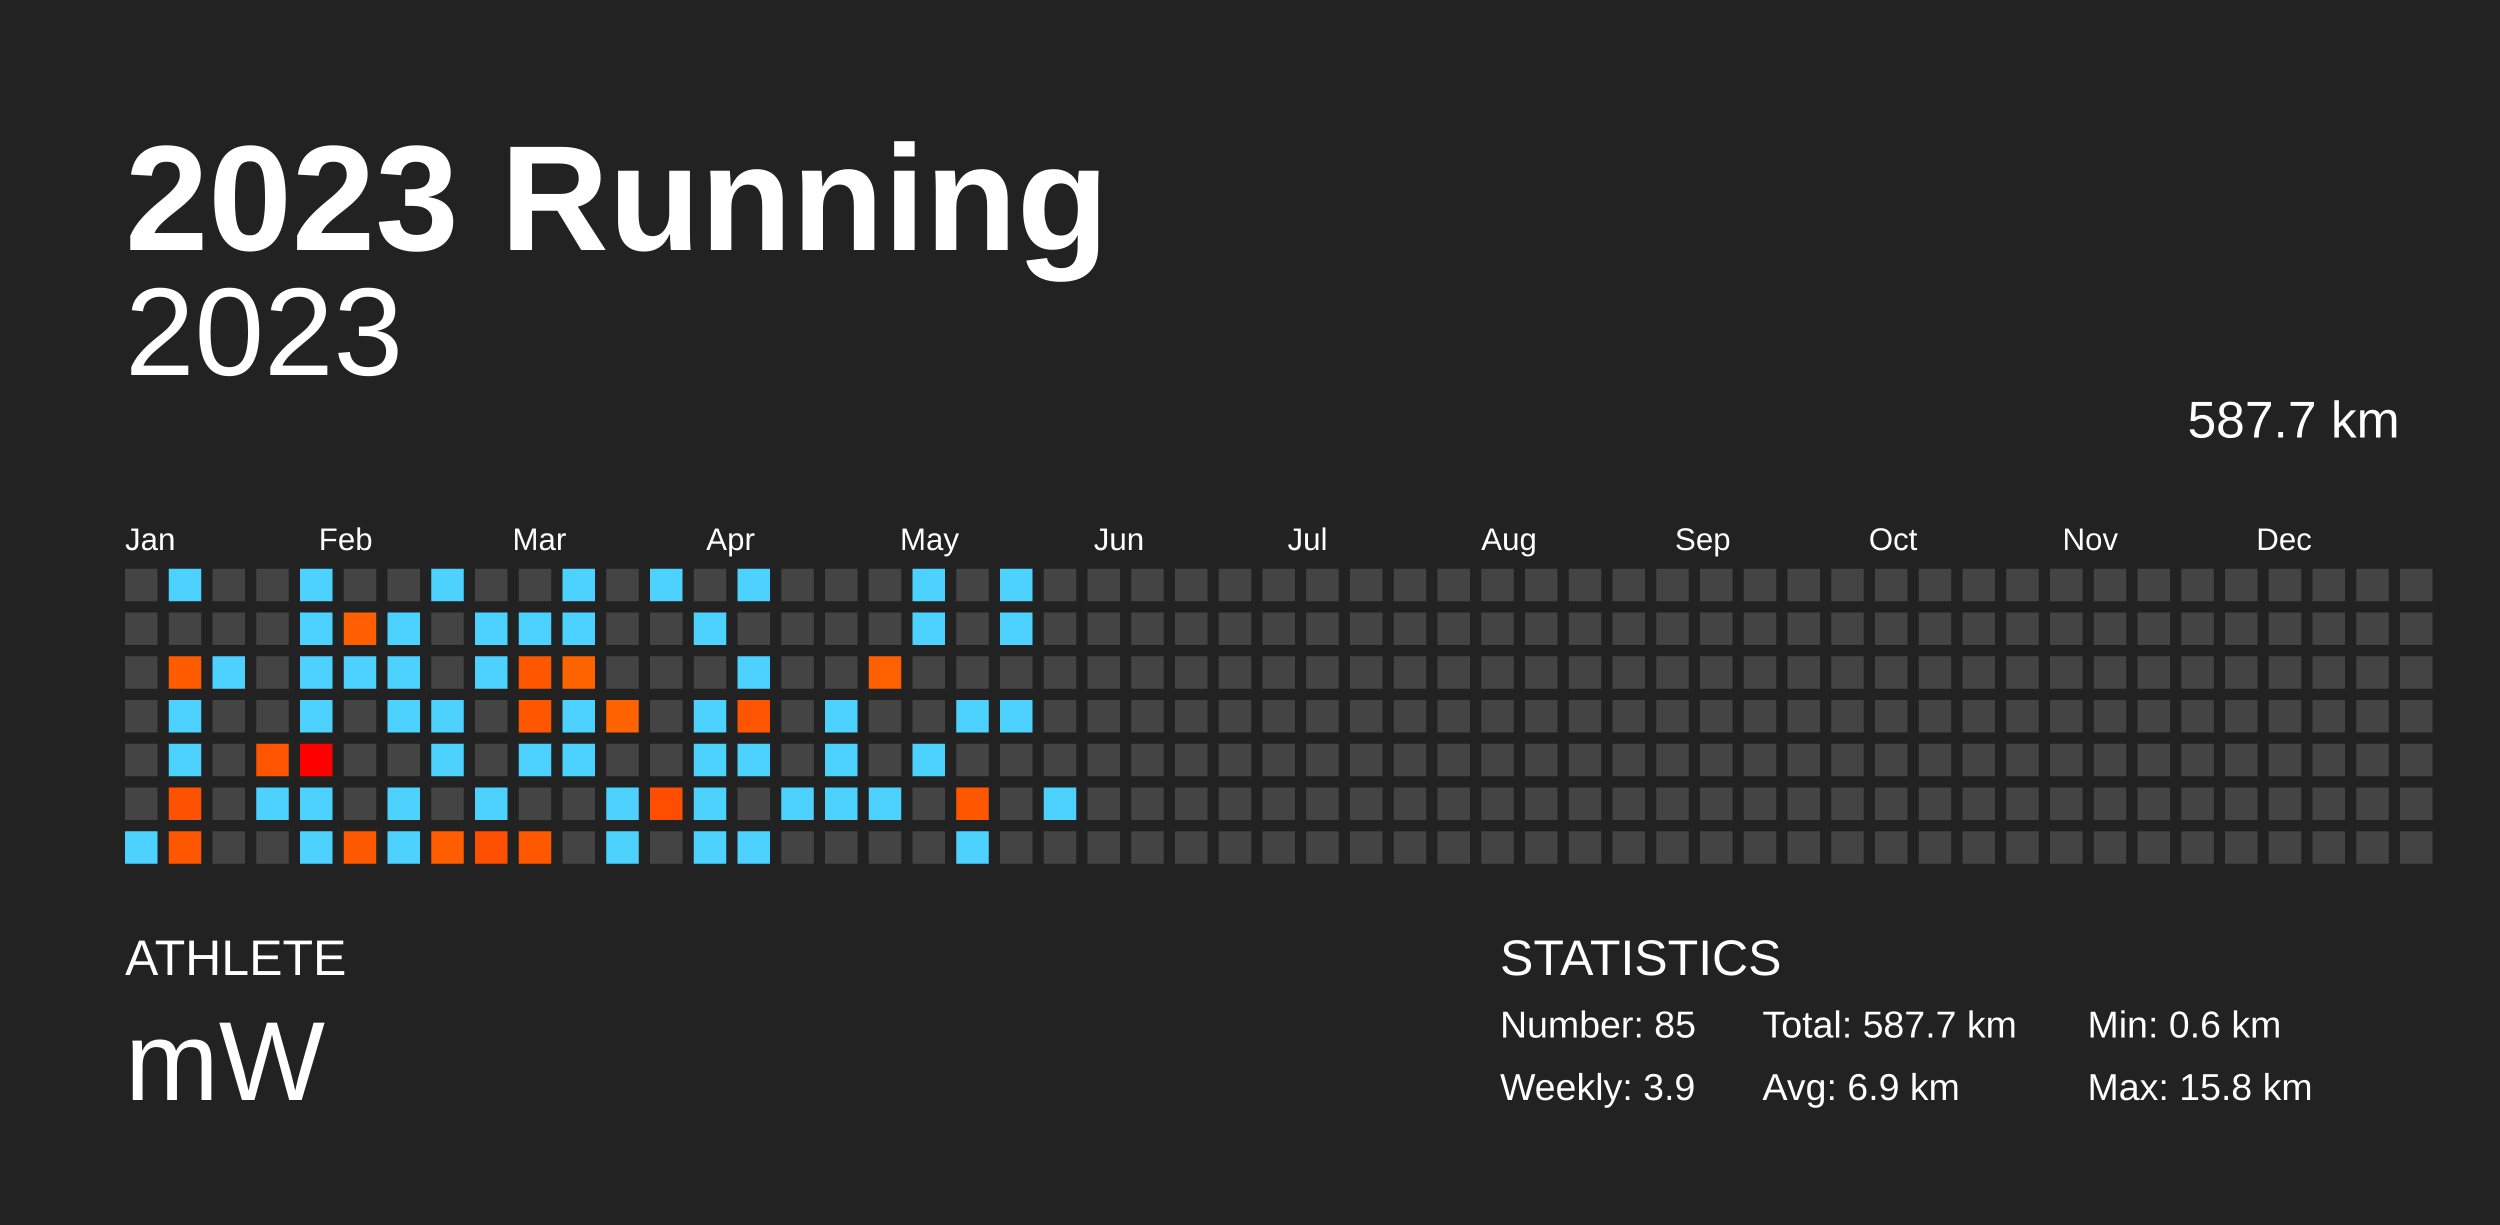
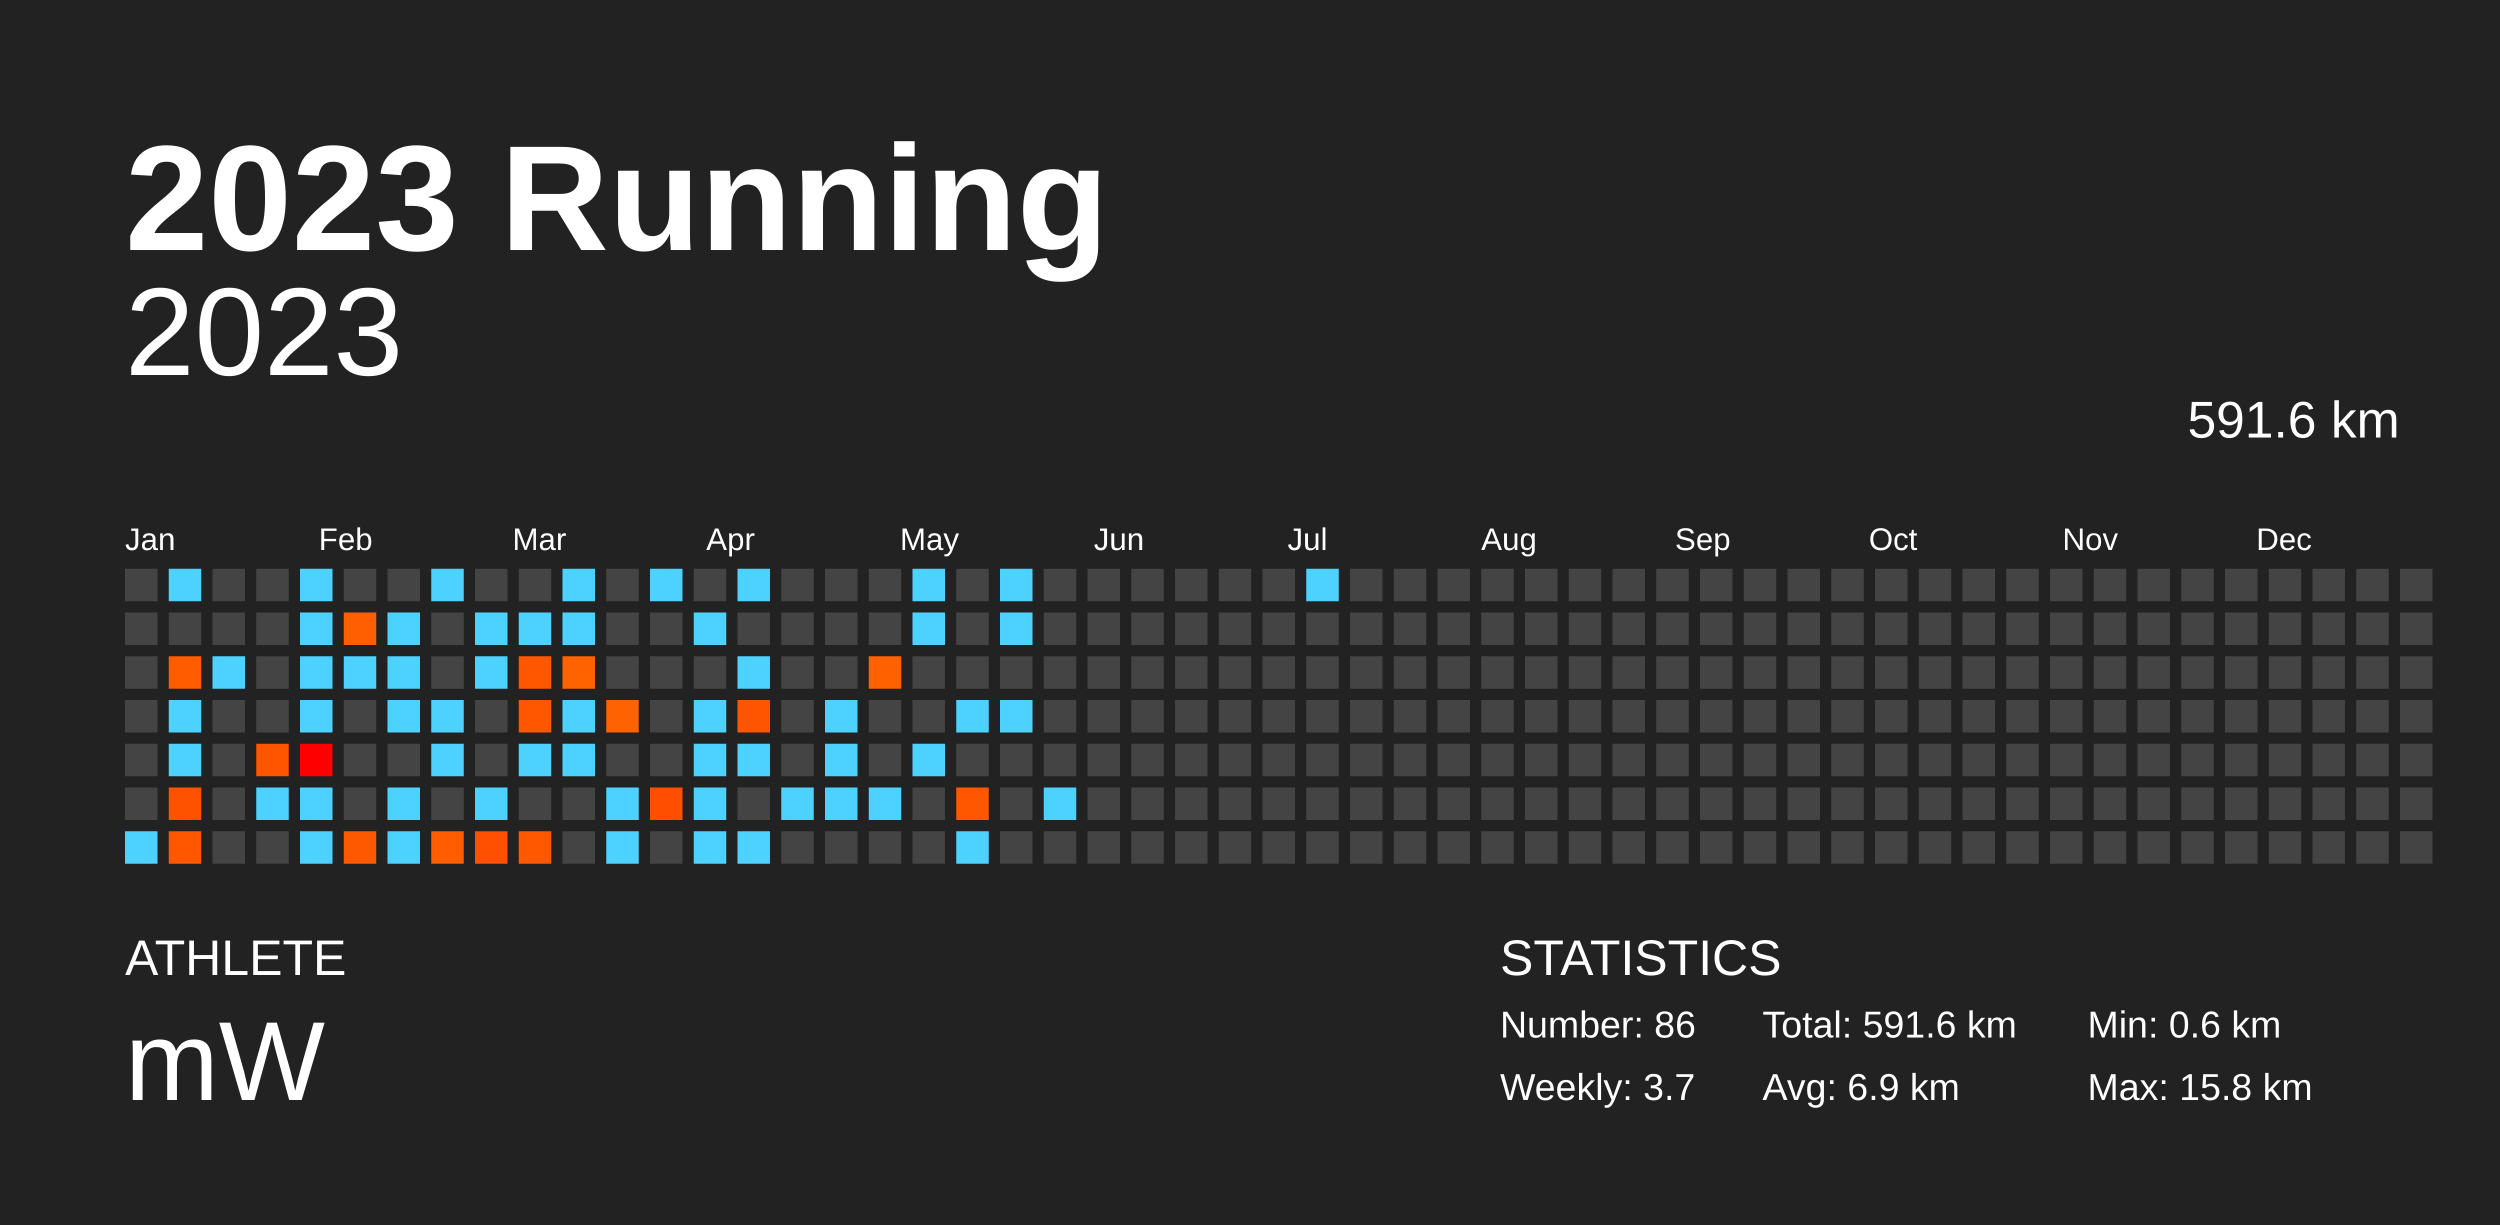
<svg xmlns="http://www.w3.org/2000/svg" baseProfile="full" height="98mm" version="1.1" viewBox="0,0,200,98" width="200mm">
  <defs />
  <rect fill="#222222" height="98" width="200" x="0" y="0" />
  <text fill="#FFFFFF" style="font-size:12px; font-family:Arial; font-weight:bold;" x="10" y="20">2023 Running</text>
  <text fill="#FFFFFF" style="font-size:4px; font-family:Arial" x="10" y="78">ATHLETE</text>
  <text fill="#FFFFFF" style="font-size:9px; font-family:Arial" x="10" y="88">mW</text>
  <text fill="#FFFFFF" style="font-size:4px; font-family:Arial" x="120" y="78">STATISTICS</text>
-   <text fill="#FFFFFF" style="font-size:3px; font-family:Arial" x="120" y="83">Number: 85</text>
-   <text fill="#FFFFFF" style="font-size:3px; font-family:Arial" x="120" y="88">Weekly: 3.9</text>
-   <text fill="#FFFFFF" style="font-size:3px; font-family:Arial" x="141" y="83">Total: 587.7 km</text>
+   <text fill="#FFFFFF" style="font-size:3px; font-family:Arial" x="120" y="83">Number: 86</text>
+   <text fill="#FFFFFF" style="font-size:3px; font-family:Arial" x="120" y="88">Weekly: 3.7</text>
+   <text fill="#FFFFFF" style="font-size:3px; font-family:Arial" x="141" y="83">Total: 591.6 km</text>
  <text fill="#FFFFFF" style="font-size:3px; font-family:Arial" x="141" y="88">Avg: 6.9 km</text>
  <text fill="#FFFFFF" style="font-size:3px; font-family:Arial" x="167" y="83">Min: 0.6 km</text>
  <text fill="#FFFFFF" style="font-size:3px; font-family:Arial" x="167" y="88">Max: 15.8 km</text>
  <text alignment-baseline="hanging" fill="#FFFFFF" style="font-size:10.0px; font-family:Arial;" x="10" y="30">2023</text>
-   <text alignment-baseline="hanging" fill="#FFFFFF" style="font-size:4.125px; font-family:Arial;" x="175" y="35">587.7 km</text>
+   <text alignment-baseline="hanging" fill="#FFFFFF" style="font-size:4.125px; font-family:Arial;" x="175" y="35">591.6 km</text>
  <text fill="#FFFFFF" style="font-size:2.5px; font-family:Arial" x="10.0" y="44">Jan</text>
  <text fill="#FFFFFF" style="font-size:2.5px; font-family:Arial" x="25.5" y="44">Feb</text>
  <text fill="#FFFFFF" style="font-size:2.5px; font-family:Arial" x="41.0" y="44">Mar</text>
  <text fill="#FFFFFF" style="font-size:2.5px; font-family:Arial" x="56.5" y="44">Apr</text>
  <text fill="#FFFFFF" style="font-size:2.5px; font-family:Arial" x="72.0" y="44">May</text>
  <text fill="#FFFFFF" style="font-size:2.5px; font-family:Arial" x="87.5" y="44">Jun</text>
  <text fill="#FFFFFF" style="font-size:2.5px; font-family:Arial" x="103.0" y="44">Jul</text>
  <text fill="#FFFFFF" style="font-size:2.5px; font-family:Arial" x="118.5" y="44">Aug</text>
  <text fill="#FFFFFF" style="font-size:2.5px; font-family:Arial" x="134.0" y="44">Sep</text>
  <text fill="#FFFFFF" style="font-size:2.5px; font-family:Arial" x="149.5" y="44">Oct</text>
  <text fill="#FFFFFF" style="font-size:2.5px; font-family:Arial" x="165.0" y="44">Nov</text>
  <text fill="#FFFFFF" style="font-size:2.5px; font-family:Arial" x="180.5" y="44">Dec</text>
  <rect fill="#444444" height="2.6" width="2.6" x="10.0" y="45.5" />
  <rect fill="#444444" height="2.6" width="2.6" x="10.0" y="49.0" />
  <rect fill="#444444" height="2.6" width="2.6" x="10.0" y="52.5" />
  <rect fill="#444444" height="2.6" width="2.6" x="10.0" y="56.0" />
  <rect fill="#444444" height="2.6" width="2.6" x="10.0" y="59.5" />
  <rect fill="#444444" height="2.6" width="2.6" x="10.0" y="63.0" />
  <rect fill="#4dd2ff" height="2.6" width="2.6" x="10.0" y="66.5" />
  <rect fill="#4dd2ff" height="2.6" width="2.6" x="13.5" y="45.5" />
  <rect fill="#444444" height="2.6" width="2.6" x="13.5" y="49.0" />
  <rect fill="#ff5c00" height="2.6" width="2.6" x="13.5" y="52.5" />
  <rect fill="#4dd2ff" height="2.6" width="2.6" x="13.5" y="56.0" />
  <rect fill="#4dd2ff" height="2.6" width="2.6" x="13.5" y="59.5" />
  <rect fill="#ff5200" height="2.6" width="2.6" x="13.5" y="63.0" />
  <rect fill="#ff5700" height="2.6" width="2.6" x="13.5" y="66.5" />
  <rect fill="#444444" height="2.6" width="2.6" x="17.0" y="45.5" />
  <rect fill="#444444" height="2.6" width="2.6" x="17.0" y="49.0" />
  <rect fill="#4dd2ff" height="2.6" width="2.6" x="17.0" y="52.5" />
  <rect fill="#444444" height="2.6" width="2.6" x="17.0" y="56.0" />
  <rect fill="#444444" height="2.6" width="2.6" x="17.0" y="59.5" />
  <rect fill="#444444" height="2.6" width="2.6" x="17.0" y="63.0" />
  <rect fill="#444444" height="2.6" width="2.6" x="17.0" y="66.5" />
  <rect fill="#444444" height="2.6" width="2.6" x="20.5" y="45.5" />
  <rect fill="#444444" height="2.6" width="2.6" x="20.5" y="49.0" />
  <rect fill="#444444" height="2.6" width="2.6" x="20.5" y="52.5" />
  <rect fill="#444444" height="2.6" width="2.6" x="20.5" y="56.0" />
  <rect fill="#ff5400" height="2.6" width="2.6" x="20.5" y="59.5" />
  <rect fill="#4dd2ff" height="2.6" width="2.6" x="20.5" y="63.0" />
  <rect fill="#444444" height="2.6" width="2.6" x="20.5" y="66.5" />
  <rect fill="#4dd2ff" height="2.6" width="2.6" x="24.0" y="45.5" />
  <rect fill="#4dd2ff" height="2.6" width="2.6" x="24.0" y="49.0" />
  <rect fill="#4dd2ff" height="2.6" width="2.6" x="24.0" y="52.5" />
  <rect fill="#4dd2ff" height="2.6" width="2.6" x="24.0" y="56.0" />
  <rect fill="#ff0000" height="2.6" width="2.6" x="24.0" y="59.5" />
  <rect fill="#4dd2ff" height="2.6" width="2.6" x="24.0" y="63.0" />
  <rect fill="#4dd2ff" height="2.6" width="2.6" x="24.0" y="66.5" />
  <rect fill="#444444" height="2.6" width="2.6" x="27.5" y="45.5" />
  <rect fill="#ff5f00" height="2.6" width="2.6" x="27.5" y="49.0" />
  <rect fill="#4dd2ff" height="2.6" width="2.6" x="27.5" y="52.5" />
  <rect fill="#444444" height="2.6" width="2.6" x="27.5" y="56.0" />
  <rect fill="#444444" height="2.6" width="2.6" x="27.5" y="59.5" />
  <rect fill="#444444" height="2.6" width="2.6" x="27.5" y="63.0" />
  <rect fill="#ff5900" height="2.6" width="2.6" x="27.5" y="66.5" />
  <rect fill="#444444" height="2.6" width="2.6" x="31.0" y="45.5" />
  <rect fill="#4dd2ff" height="2.6" width="2.6" x="31.0" y="49.0" />
  <rect fill="#4dd2ff" height="2.6" width="2.6" x="31.0" y="52.5" />
  <rect fill="#4dd2ff" height="2.6" width="2.6" x="31.0" y="56.0" />
  <rect fill="#444444" height="2.6" width="2.6" x="31.0" y="59.5" />
  <rect fill="#4dd2ff" height="2.6" width="2.6" x="31.0" y="63.0" />
  <rect fill="#4dd2ff" height="2.6" width="2.6" x="31.0" y="66.5" />
  <rect fill="#4dd2ff" height="2.6" width="2.6" x="34.5" y="45.5" />
  <rect fill="#444444" height="2.6" width="2.6" x="34.5" y="49.0" />
  <rect fill="#444444" height="2.6" width="2.6" x="34.5" y="52.5" />
  <rect fill="#4dd2ff" height="2.6" width="2.6" x="34.5" y="56.0" />
  <rect fill="#4dd2ff" height="2.6" width="2.6" x="34.5" y="59.5" />
  <rect fill="#444444" height="2.6" width="2.6" x="34.5" y="63.0" />
  <rect fill="#ff5d00" height="2.6" width="2.6" x="34.5" y="66.5" />
  <rect fill="#444444" height="2.6" width="2.6" x="38.0" y="45.5" />
  <rect fill="#4dd2ff" height="2.6" width="2.6" x="38.0" y="49.0" />
  <rect fill="#4dd2ff" height="2.6" width="2.6" x="38.0" y="52.5" />
  <rect fill="#444444" height="2.6" width="2.6" x="38.0" y="56.0" />
  <rect fill="#444444" height="2.6" width="2.6" x="38.0" y="59.5" />
  <rect fill="#4dd2ff" height="2.6" width="2.6" x="38.0" y="63.0" />
  <rect fill="#ff4f00" height="2.6" width="2.6" x="38.0" y="66.5" />
  <rect fill="#444444" height="2.6" width="2.6" x="41.5" y="45.5" />
  <rect fill="#4dd2ff" height="2.6" width="2.6" x="41.5" y="49.0" />
  <rect fill="#ff5600" height="2.6" width="2.6" x="41.5" y="52.5" />
  <rect fill="#ff5700" height="2.6" width="2.6" x="41.5" y="56.0" />
  <rect fill="#4dd2ff" height="2.6" width="2.6" x="41.5" y="59.5" />
  <rect fill="#444444" height="2.6" width="2.6" x="41.5" y="63.0" />
  <rect fill="#ff5800" height="2.6" width="2.6" x="41.5" y="66.5" />
  <rect fill="#4dd2ff" height="2.6" width="2.6" x="45.0" y="45.5" />
  <rect fill="#4dd2ff" height="2.6" width="2.6" x="45.0" y="49.0" />
  <rect fill="#ff6300" height="2.6" width="2.6" x="45.0" y="52.5" />
  <rect fill="#4dd2ff" height="2.6" width="2.6" x="45.0" y="56.0" />
  <rect fill="#4dd2ff" height="2.6" width="2.6" x="45.0" y="59.5" />
  <rect fill="#444444" height="2.6" width="2.6" x="45.0" y="63.0" />
  <rect fill="#444444" height="2.6" width="2.6" x="45.0" y="66.5" />
  <rect fill="#444444" height="2.6" width="2.6" x="48.5" y="45.5" />
  <rect fill="#444444" height="2.6" width="2.6" x="48.5" y="49.0" />
  <rect fill="#444444" height="2.6" width="2.6" x="48.5" y="52.5" />
  <rect fill="#ff6200" height="2.6" width="2.6" x="48.5" y="56.0" />
  <rect fill="#444444" height="2.6" width="2.6" x="48.5" y="59.5" />
  <rect fill="#4dd2ff" height="2.6" width="2.6" x="48.5" y="63.0" />
  <rect fill="#4dd2ff" height="2.6" width="2.6" x="48.5" y="66.5" />
  <rect fill="#4dd2ff" height="2.6" width="2.6" x="52.0" y="45.5" />
  <rect fill="#444444" height="2.6" width="2.6" x="52.0" y="49.0" />
  <rect fill="#444444" height="2.6" width="2.6" x="52.0" y="52.5" />
  <rect fill="#444444" height="2.6" width="2.6" x="52.0" y="56.0" />
  <rect fill="#444444" height="2.6" width="2.6" x="52.0" y="59.5" />
  <rect fill="#ff4e00" height="2.6" width="2.6" x="52.0" y="63.0" />
  <rect fill="#444444" height="2.6" width="2.6" x="52.0" y="66.5" />
  <rect fill="#444444" height="2.6" width="2.6" x="55.5" y="45.5" />
  <rect fill="#4dd2ff" height="2.6" width="2.6" x="55.5" y="49.0" />
  <rect fill="#444444" height="2.6" width="2.6" x="55.5" y="52.5" />
  <rect fill="#4dd2ff" height="2.6" width="2.6" x="55.5" y="56.0" />
  <rect fill="#4dd2ff" height="2.6" width="2.6" x="55.5" y="59.5" />
  <rect fill="#4dd2ff" height="2.6" width="2.6" x="55.5" y="63.0" />
  <rect fill="#4dd2ff" height="2.6" width="2.6" x="55.5" y="66.5" />
  <rect fill="#4dd2ff" height="2.6" width="2.6" x="59.0" y="45.5" />
  <rect fill="#444444" height="2.6" width="2.6" x="59.0" y="49.0" />
  <rect fill="#4dd2ff" height="2.6" width="2.6" x="59.0" y="52.5" />
  <rect fill="#ff5500" height="2.6" width="2.6" x="59.0" y="56.0" />
  <rect fill="#4dd2ff" height="2.6" width="2.6" x="59.0" y="59.5" />
  <rect fill="#444444" height="2.6" width="2.6" x="59.0" y="63.0" />
  <rect fill="#4dd2ff" height="2.6" width="2.6" x="59.0" y="66.5" />
  <rect fill="#444444" height="2.6" width="2.6" x="62.5" y="45.5" />
  <rect fill="#444444" height="2.6" width="2.6" x="62.5" y="49.0" />
  <rect fill="#444444" height="2.6" width="2.6" x="62.5" y="52.5" />
  <rect fill="#444444" height="2.6" width="2.6" x="62.5" y="56.0" />
  <rect fill="#444444" height="2.6" width="2.6" x="62.5" y="59.5" />
  <rect fill="#4dd2ff" height="2.6" width="2.6" x="62.5" y="63.0" />
  <rect fill="#444444" height="2.6" width="2.6" x="62.5" y="66.5" />
  <rect fill="#444444" height="2.6" width="2.6" x="66.0" y="45.5" />
  <rect fill="#444444" height="2.6" width="2.6" x="66.0" y="49.0" />
  <rect fill="#444444" height="2.6" width="2.6" x="66.0" y="52.5" />
  <rect fill="#4dd2ff" height="2.6" width="2.6" x="66.0" y="56.0" />
  <rect fill="#4dd2ff" height="2.6" width="2.6" x="66.0" y="59.5" />
  <rect fill="#4dd2ff" height="2.6" width="2.6" x="66.0" y="63.0" />
  <rect fill="#444444" height="2.6" width="2.6" x="66.0" y="66.5" />
  <rect fill="#444444" height="2.6" width="2.6" x="69.5" y="45.5" />
  <rect fill="#444444" height="2.6" width="2.6" x="69.5" y="49.0" />
  <rect fill="#ff6000" height="2.6" width="2.6" x="69.5" y="52.5" />
  <rect fill="#444444" height="2.6" width="2.6" x="69.5" y="56.0" />
  <rect fill="#444444" height="2.6" width="2.6" x="69.5" y="59.5" />
  <rect fill="#4dd2ff" height="2.6" width="2.6" x="69.5" y="63.0" />
  <rect fill="#444444" height="2.6" width="2.6" x="69.5" y="66.5" />
  <rect fill="#4dd2ff" height="2.6" width="2.6" x="73.0" y="45.5" />
  <rect fill="#4dd2ff" height="2.6" width="2.6" x="73.0" y="49.0" />
  <rect fill="#444444" height="2.6" width="2.6" x="73.0" y="52.5" />
  <rect fill="#444444" height="2.6" width="2.6" x="73.0" y="56.0" />
  <rect fill="#4dd2ff" height="2.6" width="2.6" x="73.0" y="59.5" />
  <rect fill="#444444" height="2.6" width="2.6" x="73.0" y="63.0" />
  <rect fill="#444444" height="2.6" width="2.6" x="73.0" y="66.5" />
  <rect fill="#444444" height="2.6" width="2.6" x="76.5" y="45.5" />
  <rect fill="#444444" height="2.6" width="2.6" x="76.5" y="49.0" />
  <rect fill="#444444" height="2.6" width="2.6" x="76.5" y="52.5" />
  <rect fill="#4dd2ff" height="2.6" width="2.6" x="76.5" y="56.0" />
  <rect fill="#444444" height="2.6" width="2.6" x="76.5" y="59.5" />
  <rect fill="#ff5700" height="2.6" width="2.6" x="76.5" y="63.0" />
  <rect fill="#4dd2ff" height="2.6" width="2.6" x="76.5" y="66.5" />
  <rect fill="#4dd2ff" height="2.6" width="2.6" x="80.0" y="45.5" />
  <rect fill="#4dd2ff" height="2.6" width="2.6" x="80.0" y="49.0" />
  <rect fill="#444444" height="2.6" width="2.6" x="80.0" y="52.5" />
  <rect fill="#4dd2ff" height="2.6" width="2.6" x="80.0" y="56.0" />
  <rect fill="#444444" height="2.6" width="2.6" x="80.0" y="59.5" />
  <rect fill="#444444" height="2.6" width="2.6" x="80.0" y="63.0" />
  <rect fill="#444444" height="2.6" width="2.6" x="80.0" y="66.5" />
  <rect fill="#444444" height="2.6" width="2.6" x="83.5" y="45.5" />
  <rect fill="#444444" height="2.6" width="2.6" x="83.5" y="49.0" />
  <rect fill="#444444" height="2.6" width="2.6" x="83.5" y="52.5" />
  <rect fill="#444444" height="2.6" width="2.6" x="83.5" y="56.0" />
  <rect fill="#444444" height="2.6" width="2.6" x="83.5" y="59.5" />
  <rect fill="#4dd2ff" height="2.6" width="2.6" x="83.5" y="63.0" />
  <rect fill="#444444" height="2.6" width="2.6" x="83.5" y="66.5" />
  <rect fill="#444444" height="2.6" width="2.6" x="87.0" y="45.5" />
  <rect fill="#444444" height="2.6" width="2.6" x="87.0" y="49.0" />
  <rect fill="#444444" height="2.6" width="2.6" x="87.0" y="52.5" />
  <rect fill="#444444" height="2.6" width="2.6" x="87.0" y="56.0" />
  <rect fill="#444444" height="2.6" width="2.6" x="87.0" y="59.5" />
  <rect fill="#444444" height="2.6" width="2.6" x="87.0" y="63.0" />
  <rect fill="#444444" height="2.6" width="2.6" x="87.0" y="66.5" />
  <rect fill="#444444" height="2.6" width="2.6" x="90.5" y="45.5" />
  <rect fill="#444444" height="2.6" width="2.6" x="90.5" y="49.0" />
  <rect fill="#444444" height="2.6" width="2.6" x="90.5" y="52.5" />
  <rect fill="#444444" height="2.6" width="2.6" x="90.5" y="56.0" />
  <rect fill="#444444" height="2.6" width="2.6" x="90.5" y="59.5" />
  <rect fill="#444444" height="2.6" width="2.6" x="90.5" y="63.0" />
  <rect fill="#444444" height="2.6" width="2.6" x="90.5" y="66.5" />
  <rect fill="#444444" height="2.6" width="2.6" x="94.0" y="45.5" />
  <rect fill="#444444" height="2.6" width="2.6" x="94.0" y="49.0" />
  <rect fill="#444444" height="2.6" width="2.6" x="94.0" y="52.5" />
  <rect fill="#444444" height="2.6" width="2.6" x="94.0" y="56.0" />
  <rect fill="#444444" height="2.6" width="2.6" x="94.0" y="59.5" />
  <rect fill="#444444" height="2.6" width="2.6" x="94.0" y="63.0" />
  <rect fill="#444444" height="2.6" width="2.6" x="94.0" y="66.5" />
  <rect fill="#444444" height="2.6" width="2.6" x="97.5" y="45.5" />
  <rect fill="#444444" height="2.6" width="2.6" x="97.5" y="49.0" />
  <rect fill="#444444" height="2.6" width="2.6" x="97.5" y="52.5" />
  <rect fill="#444444" height="2.6" width="2.6" x="97.5" y="56.0" />
  <rect fill="#444444" height="2.6" width="2.6" x="97.5" y="59.5" />
  <rect fill="#444444" height="2.6" width="2.6" x="97.5" y="63.0" />
  <rect fill="#444444" height="2.6" width="2.6" x="97.5" y="66.5" />
  <rect fill="#444444" height="2.6" width="2.6" x="101.0" y="45.5" />
  <rect fill="#444444" height="2.6" width="2.6" x="101.0" y="49.0" />
  <rect fill="#444444" height="2.6" width="2.6" x="101.0" y="52.5" />
  <rect fill="#444444" height="2.6" width="2.6" x="101.0" y="56.0" />
  <rect fill="#444444" height="2.6" width="2.6" x="101.0" y="59.5" />
  <rect fill="#444444" height="2.6" width="2.6" x="101.0" y="63.0" />
  <rect fill="#444444" height="2.6" width="2.6" x="101.0" y="66.5" />
-   <rect fill="#444444" height="2.6" width="2.6" x="104.5" y="45.5" />
+   <rect fill="#4dd2ff" height="2.6" width="2.6" x="104.5" y="45.5" />
  <rect fill="#444444" height="2.6" width="2.6" x="104.5" y="49.0" />
  <rect fill="#444444" height="2.6" width="2.6" x="104.5" y="52.5" />
  <rect fill="#444444" height="2.6" width="2.6" x="104.5" y="56.0" />
  <rect fill="#444444" height="2.6" width="2.6" x="104.5" y="59.5" />
  <rect fill="#444444" height="2.6" width="2.6" x="104.5" y="63.0" />
  <rect fill="#444444" height="2.6" width="2.6" x="104.5" y="66.5" />
  <rect fill="#444444" height="2.6" width="2.6" x="108.0" y="45.5" />
  <rect fill="#444444" height="2.6" width="2.6" x="108.0" y="49.0" />
  <rect fill="#444444" height="2.6" width="2.6" x="108.0" y="52.5" />
  <rect fill="#444444" height="2.6" width="2.6" x="108.0" y="56.0" />
  <rect fill="#444444" height="2.6" width="2.6" x="108.0" y="59.5" />
  <rect fill="#444444" height="2.6" width="2.6" x="108.0" y="63.0" />
  <rect fill="#444444" height="2.6" width="2.6" x="108.0" y="66.5" />
  <rect fill="#444444" height="2.6" width="2.6" x="111.5" y="45.5" />
  <rect fill="#444444" height="2.6" width="2.6" x="111.5" y="49.0" />
  <rect fill="#444444" height="2.6" width="2.6" x="111.5" y="52.5" />
  <rect fill="#444444" height="2.6" width="2.6" x="111.5" y="56.0" />
  <rect fill="#444444" height="2.6" width="2.6" x="111.5" y="59.5" />
  <rect fill="#444444" height="2.6" width="2.6" x="111.5" y="63.0" />
  <rect fill="#444444" height="2.6" width="2.6" x="111.5" y="66.5" />
  <rect fill="#444444" height="2.6" width="2.6" x="115.0" y="45.5" />
  <rect fill="#444444" height="2.6" width="2.6" x="115.0" y="49.0" />
  <rect fill="#444444" height="2.6" width="2.6" x="115.0" y="52.5" />
  <rect fill="#444444" height="2.6" width="2.6" x="115.0" y="56.0" />
  <rect fill="#444444" height="2.6" width="2.6" x="115.0" y="59.5" />
  <rect fill="#444444" height="2.6" width="2.6" x="115.0" y="63.0" />
  <rect fill="#444444" height="2.6" width="2.6" x="115.0" y="66.5" />
  <rect fill="#444444" height="2.6" width="2.6" x="118.5" y="45.5" />
  <rect fill="#444444" height="2.6" width="2.6" x="118.5" y="49.0" />
  <rect fill="#444444" height="2.6" width="2.6" x="118.5" y="52.5" />
  <rect fill="#444444" height="2.6" width="2.6" x="118.5" y="56.0" />
  <rect fill="#444444" height="2.6" width="2.6" x="118.5" y="59.5" />
  <rect fill="#444444" height="2.6" width="2.6" x="118.5" y="63.0" />
  <rect fill="#444444" height="2.6" width="2.6" x="118.5" y="66.5" />
  <rect fill="#444444" height="2.6" width="2.6" x="122.0" y="45.5" />
  <rect fill="#444444" height="2.6" width="2.6" x="122.0" y="49.0" />
  <rect fill="#444444" height="2.6" width="2.6" x="122.0" y="52.5" />
  <rect fill="#444444" height="2.6" width="2.6" x="122.0" y="56.0" />
  <rect fill="#444444" height="2.6" width="2.6" x="122.0" y="59.5" />
  <rect fill="#444444" height="2.6" width="2.6" x="122.0" y="63.0" />
  <rect fill="#444444" height="2.6" width="2.6" x="122.0" y="66.5" />
  <rect fill="#444444" height="2.6" width="2.6" x="125.5" y="45.5" />
  <rect fill="#444444" height="2.6" width="2.6" x="125.5" y="49.0" />
  <rect fill="#444444" height="2.6" width="2.6" x="125.5" y="52.5" />
  <rect fill="#444444" height="2.6" width="2.6" x="125.5" y="56.0" />
  <rect fill="#444444" height="2.6" width="2.6" x="125.5" y="59.5" />
  <rect fill="#444444" height="2.6" width="2.6" x="125.5" y="63.0" />
  <rect fill="#444444" height="2.6" width="2.6" x="125.5" y="66.5" />
  <rect fill="#444444" height="2.6" width="2.6" x="129.0" y="45.5" />
  <rect fill="#444444" height="2.6" width="2.6" x="129.0" y="49.0" />
  <rect fill="#444444" height="2.6" width="2.6" x="129.0" y="52.5" />
  <rect fill="#444444" height="2.6" width="2.6" x="129.0" y="56.0" />
  <rect fill="#444444" height="2.6" width="2.6" x="129.0" y="59.5" />
  <rect fill="#444444" height="2.6" width="2.6" x="129.0" y="63.0" />
  <rect fill="#444444" height="2.6" width="2.6" x="129.0" y="66.5" />
  <rect fill="#444444" height="2.6" width="2.6" x="132.5" y="45.5" />
  <rect fill="#444444" height="2.6" width="2.6" x="132.5" y="49.0" />
  <rect fill="#444444" height="2.6" width="2.6" x="132.5" y="52.5" />
  <rect fill="#444444" height="2.6" width="2.6" x="132.5" y="56.0" />
  <rect fill="#444444" height="2.6" width="2.6" x="132.5" y="59.5" />
  <rect fill="#444444" height="2.6" width="2.6" x="132.5" y="63.0" />
  <rect fill="#444444" height="2.6" width="2.6" x="132.5" y="66.5" />
  <rect fill="#444444" height="2.6" width="2.6" x="136.0" y="45.5" />
  <rect fill="#444444" height="2.6" width="2.6" x="136.0" y="49.0" />
  <rect fill="#444444" height="2.6" width="2.6" x="136.0" y="52.5" />
  <rect fill="#444444" height="2.6" width="2.6" x="136.0" y="56.0" />
  <rect fill="#444444" height="2.6" width="2.6" x="136.0" y="59.5" />
  <rect fill="#444444" height="2.6" width="2.6" x="136.0" y="63.0" />
  <rect fill="#444444" height="2.6" width="2.6" x="136.0" y="66.5" />
  <rect fill="#444444" height="2.6" width="2.6" x="139.5" y="45.5" />
  <rect fill="#444444" height="2.6" width="2.6" x="139.5" y="49.0" />
  <rect fill="#444444" height="2.6" width="2.6" x="139.5" y="52.5" />
  <rect fill="#444444" height="2.6" width="2.6" x="139.5" y="56.0" />
  <rect fill="#444444" height="2.6" width="2.6" x="139.5" y="59.5" />
  <rect fill="#444444" height="2.6" width="2.6" x="139.5" y="63.0" />
  <rect fill="#444444" height="2.6" width="2.6" x="139.5" y="66.5" />
  <rect fill="#444444" height="2.6" width="2.6" x="143.0" y="45.5" />
  <rect fill="#444444" height="2.6" width="2.6" x="143.0" y="49.0" />
  <rect fill="#444444" height="2.6" width="2.6" x="143.0" y="52.5" />
  <rect fill="#444444" height="2.6" width="2.6" x="143.0" y="56.0" />
  <rect fill="#444444" height="2.6" width="2.6" x="143.0" y="59.5" />
  <rect fill="#444444" height="2.6" width="2.6" x="143.0" y="63.0" />
  <rect fill="#444444" height="2.6" width="2.6" x="143.0" y="66.5" />
  <rect fill="#444444" height="2.6" width="2.6" x="146.5" y="45.5" />
  <rect fill="#444444" height="2.6" width="2.6" x="146.5" y="49.0" />
  <rect fill="#444444" height="2.6" width="2.6" x="146.5" y="52.5" />
  <rect fill="#444444" height="2.6" width="2.6" x="146.5" y="56.0" />
  <rect fill="#444444" height="2.6" width="2.6" x="146.5" y="59.5" />
  <rect fill="#444444" height="2.6" width="2.6" x="146.5" y="63.0" />
  <rect fill="#444444" height="2.6" width="2.6" x="146.5" y="66.5" />
  <rect fill="#444444" height="2.6" width="2.6" x="150.0" y="45.5" />
  <rect fill="#444444" height="2.6" width="2.6" x="150.0" y="49.0" />
  <rect fill="#444444" height="2.6" width="2.6" x="150.0" y="52.5" />
  <rect fill="#444444" height="2.6" width="2.6" x="150.0" y="56.0" />
  <rect fill="#444444" height="2.6" width="2.6" x="150.0" y="59.5" />
  <rect fill="#444444" height="2.6" width="2.6" x="150.0" y="63.0" />
  <rect fill="#444444" height="2.6" width="2.6" x="150.0" y="66.5" />
  <rect fill="#444444" height="2.6" width="2.6" x="153.5" y="45.5" />
  <rect fill="#444444" height="2.6" width="2.6" x="153.5" y="49.0" />
  <rect fill="#444444" height="2.6" width="2.6" x="153.5" y="52.5" />
  <rect fill="#444444" height="2.6" width="2.6" x="153.5" y="56.0" />
  <rect fill="#444444" height="2.6" width="2.6" x="153.5" y="59.5" />
  <rect fill="#444444" height="2.6" width="2.6" x="153.5" y="63.0" />
  <rect fill="#444444" height="2.6" width="2.6" x="153.5" y="66.5" />
  <rect fill="#444444" height="2.6" width="2.6" x="157.0" y="45.5" />
  <rect fill="#444444" height="2.6" width="2.6" x="157.0" y="49.0" />
  <rect fill="#444444" height="2.6" width="2.6" x="157.0" y="52.5" />
  <rect fill="#444444" height="2.6" width="2.6" x="157.0" y="56.0" />
  <rect fill="#444444" height="2.6" width="2.6" x="157.0" y="59.5" />
  <rect fill="#444444" height="2.6" width="2.6" x="157.0" y="63.0" />
  <rect fill="#444444" height="2.6" width="2.6" x="157.0" y="66.5" />
  <rect fill="#444444" height="2.6" width="2.6" x="160.5" y="45.5" />
  <rect fill="#444444" height="2.6" width="2.6" x="160.5" y="49.0" />
  <rect fill="#444444" height="2.6" width="2.6" x="160.5" y="52.5" />
  <rect fill="#444444" height="2.6" width="2.6" x="160.5" y="56.0" />
  <rect fill="#444444" height="2.6" width="2.6" x="160.5" y="59.5" />
  <rect fill="#444444" height="2.6" width="2.6" x="160.5" y="63.0" />
  <rect fill="#444444" height="2.6" width="2.6" x="160.5" y="66.5" />
  <rect fill="#444444" height="2.6" width="2.6" x="164.0" y="45.5" />
  <rect fill="#444444" height="2.6" width="2.6" x="164.0" y="49.0" />
  <rect fill="#444444" height="2.6" width="2.6" x="164.0" y="52.5" />
  <rect fill="#444444" height="2.6" width="2.6" x="164.0" y="56.0" />
  <rect fill="#444444" height="2.6" width="2.6" x="164.0" y="59.5" />
  <rect fill="#444444" height="2.6" width="2.6" x="164.0" y="63.0" />
  <rect fill="#444444" height="2.6" width="2.6" x="164.0" y="66.5" />
  <rect fill="#444444" height="2.6" width="2.6" x="167.5" y="45.5" />
  <rect fill="#444444" height="2.6" width="2.6" x="167.5" y="49.0" />
  <rect fill="#444444" height="2.6" width="2.6" x="167.5" y="52.5" />
  <rect fill="#444444" height="2.6" width="2.6" x="167.5" y="56.0" />
  <rect fill="#444444" height="2.6" width="2.6" x="167.5" y="59.5" />
  <rect fill="#444444" height="2.6" width="2.6" x="167.5" y="63.0" />
  <rect fill="#444444" height="2.6" width="2.6" x="167.5" y="66.5" />
  <rect fill="#444444" height="2.6" width="2.6" x="171.0" y="45.5" />
  <rect fill="#444444" height="2.6" width="2.6" x="171.0" y="49.0" />
  <rect fill="#444444" height="2.6" width="2.6" x="171.0" y="52.5" />
  <rect fill="#444444" height="2.6" width="2.6" x="171.0" y="56.0" />
  <rect fill="#444444" height="2.6" width="2.6" x="171.0" y="59.5" />
  <rect fill="#444444" height="2.6" width="2.6" x="171.0" y="63.0" />
  <rect fill="#444444" height="2.6" width="2.6" x="171.0" y="66.5" />
  <rect fill="#444444" height="2.6" width="2.6" x="174.5" y="45.5" />
  <rect fill="#444444" height="2.6" width="2.6" x="174.5" y="49.0" />
  <rect fill="#444444" height="2.6" width="2.6" x="174.5" y="52.5" />
  <rect fill="#444444" height="2.6" width="2.6" x="174.5" y="56.0" />
  <rect fill="#444444" height="2.6" width="2.6" x="174.5" y="59.5" />
  <rect fill="#444444" height="2.6" width="2.6" x="174.5" y="63.0" />
  <rect fill="#444444" height="2.6" width="2.6" x="174.5" y="66.5" />
  <rect fill="#444444" height="2.6" width="2.6" x="178.0" y="45.5" />
  <rect fill="#444444" height="2.6" width="2.6" x="178.0" y="49.0" />
  <rect fill="#444444" height="2.6" width="2.6" x="178.0" y="52.5" />
  <rect fill="#444444" height="2.6" width="2.6" x="178.0" y="56.0" />
  <rect fill="#444444" height="2.6" width="2.6" x="178.0" y="59.5" />
  <rect fill="#444444" height="2.6" width="2.6" x="178.0" y="63.0" />
  <rect fill="#444444" height="2.6" width="2.6" x="178.0" y="66.5" />
  <rect fill="#444444" height="2.6" width="2.6" x="181.5" y="45.5" />
  <rect fill="#444444" height="2.6" width="2.6" x="181.5" y="49.0" />
  <rect fill="#444444" height="2.6" width="2.6" x="181.5" y="52.5" />
  <rect fill="#444444" height="2.6" width="2.6" x="181.5" y="56.0" />
  <rect fill="#444444" height="2.6" width="2.6" x="181.5" y="59.5" />
  <rect fill="#444444" height="2.6" width="2.6" x="181.5" y="63.0" />
  <rect fill="#444444" height="2.6" width="2.6" x="181.5" y="66.5" />
  <rect fill="#444444" height="2.6" width="2.6" x="185.0" y="45.5" />
  <rect fill="#444444" height="2.6" width="2.6" x="185.0" y="49.0" />
  <rect fill="#444444" height="2.6" width="2.6" x="185.0" y="52.5" />
  <rect fill="#444444" height="2.6" width="2.6" x="185.0" y="56.0" />
  <rect fill="#444444" height="2.6" width="2.6" x="185.0" y="59.5" />
  <rect fill="#444444" height="2.6" width="2.6" x="185.0" y="63.0" />
  <rect fill="#444444" height="2.6" width="2.6" x="185.0" y="66.5" />
  <rect fill="#444444" height="2.6" width="2.6" x="188.5" y="45.5" />
  <rect fill="#444444" height="2.6" width="2.6" x="188.5" y="49.0" />
  <rect fill="#444444" height="2.6" width="2.6" x="188.5" y="52.5" />
  <rect fill="#444444" height="2.6" width="2.6" x="188.5" y="56.0" />
  <rect fill="#444444" height="2.6" width="2.6" x="188.5" y="59.5" />
  <rect fill="#444444" height="2.6" width="2.6" x="188.5" y="63.0" />
  <rect fill="#444444" height="2.6" width="2.6" x="188.5" y="66.5" />
  <rect fill="#444444" height="2.6" width="2.6" x="192.0" y="45.5" />
  <rect fill="#444444" height="2.6" width="2.6" x="192.0" y="49.0" />
  <rect fill="#444444" height="2.6" width="2.6" x="192.0" y="52.5" />
  <rect fill="#444444" height="2.6" width="2.6" x="192.0" y="56.0" />
  <rect fill="#444444" height="2.6" width="2.6" x="192.0" y="59.5" />
  <rect fill="#444444" height="2.6" width="2.6" x="192.0" y="63.0" />
  <rect fill="#444444" height="2.6" width="2.6" x="192.0" y="66.5" />
</svg>
